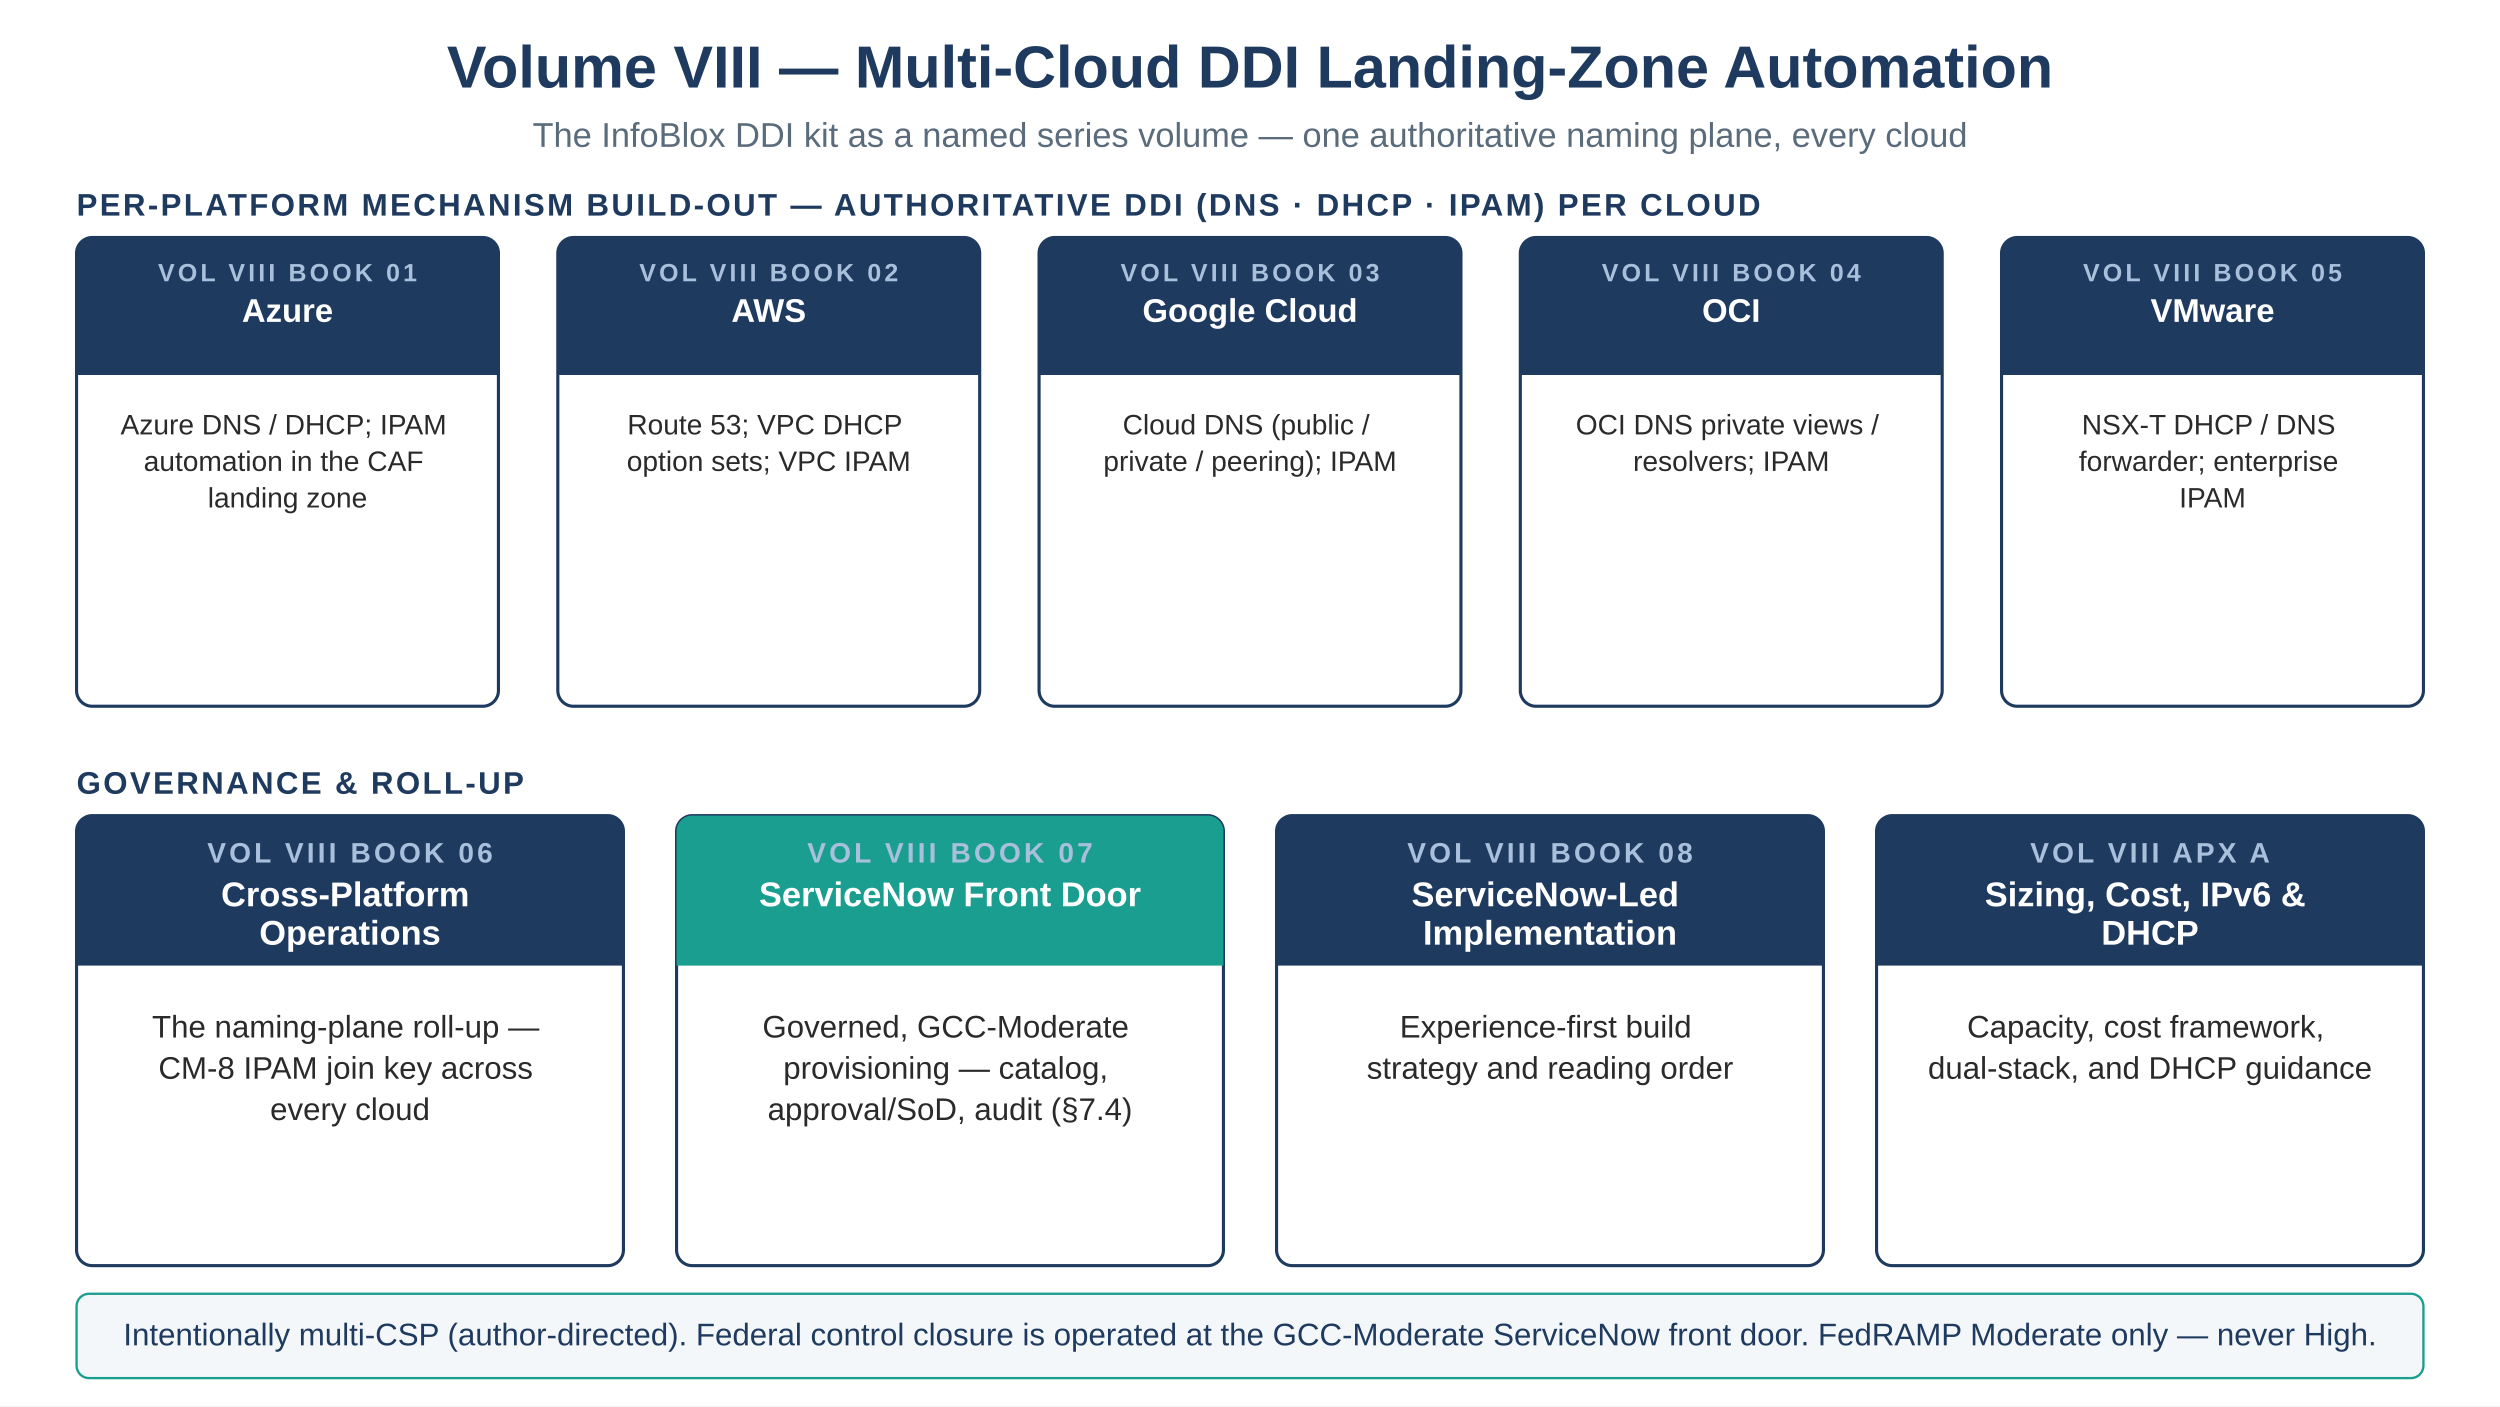
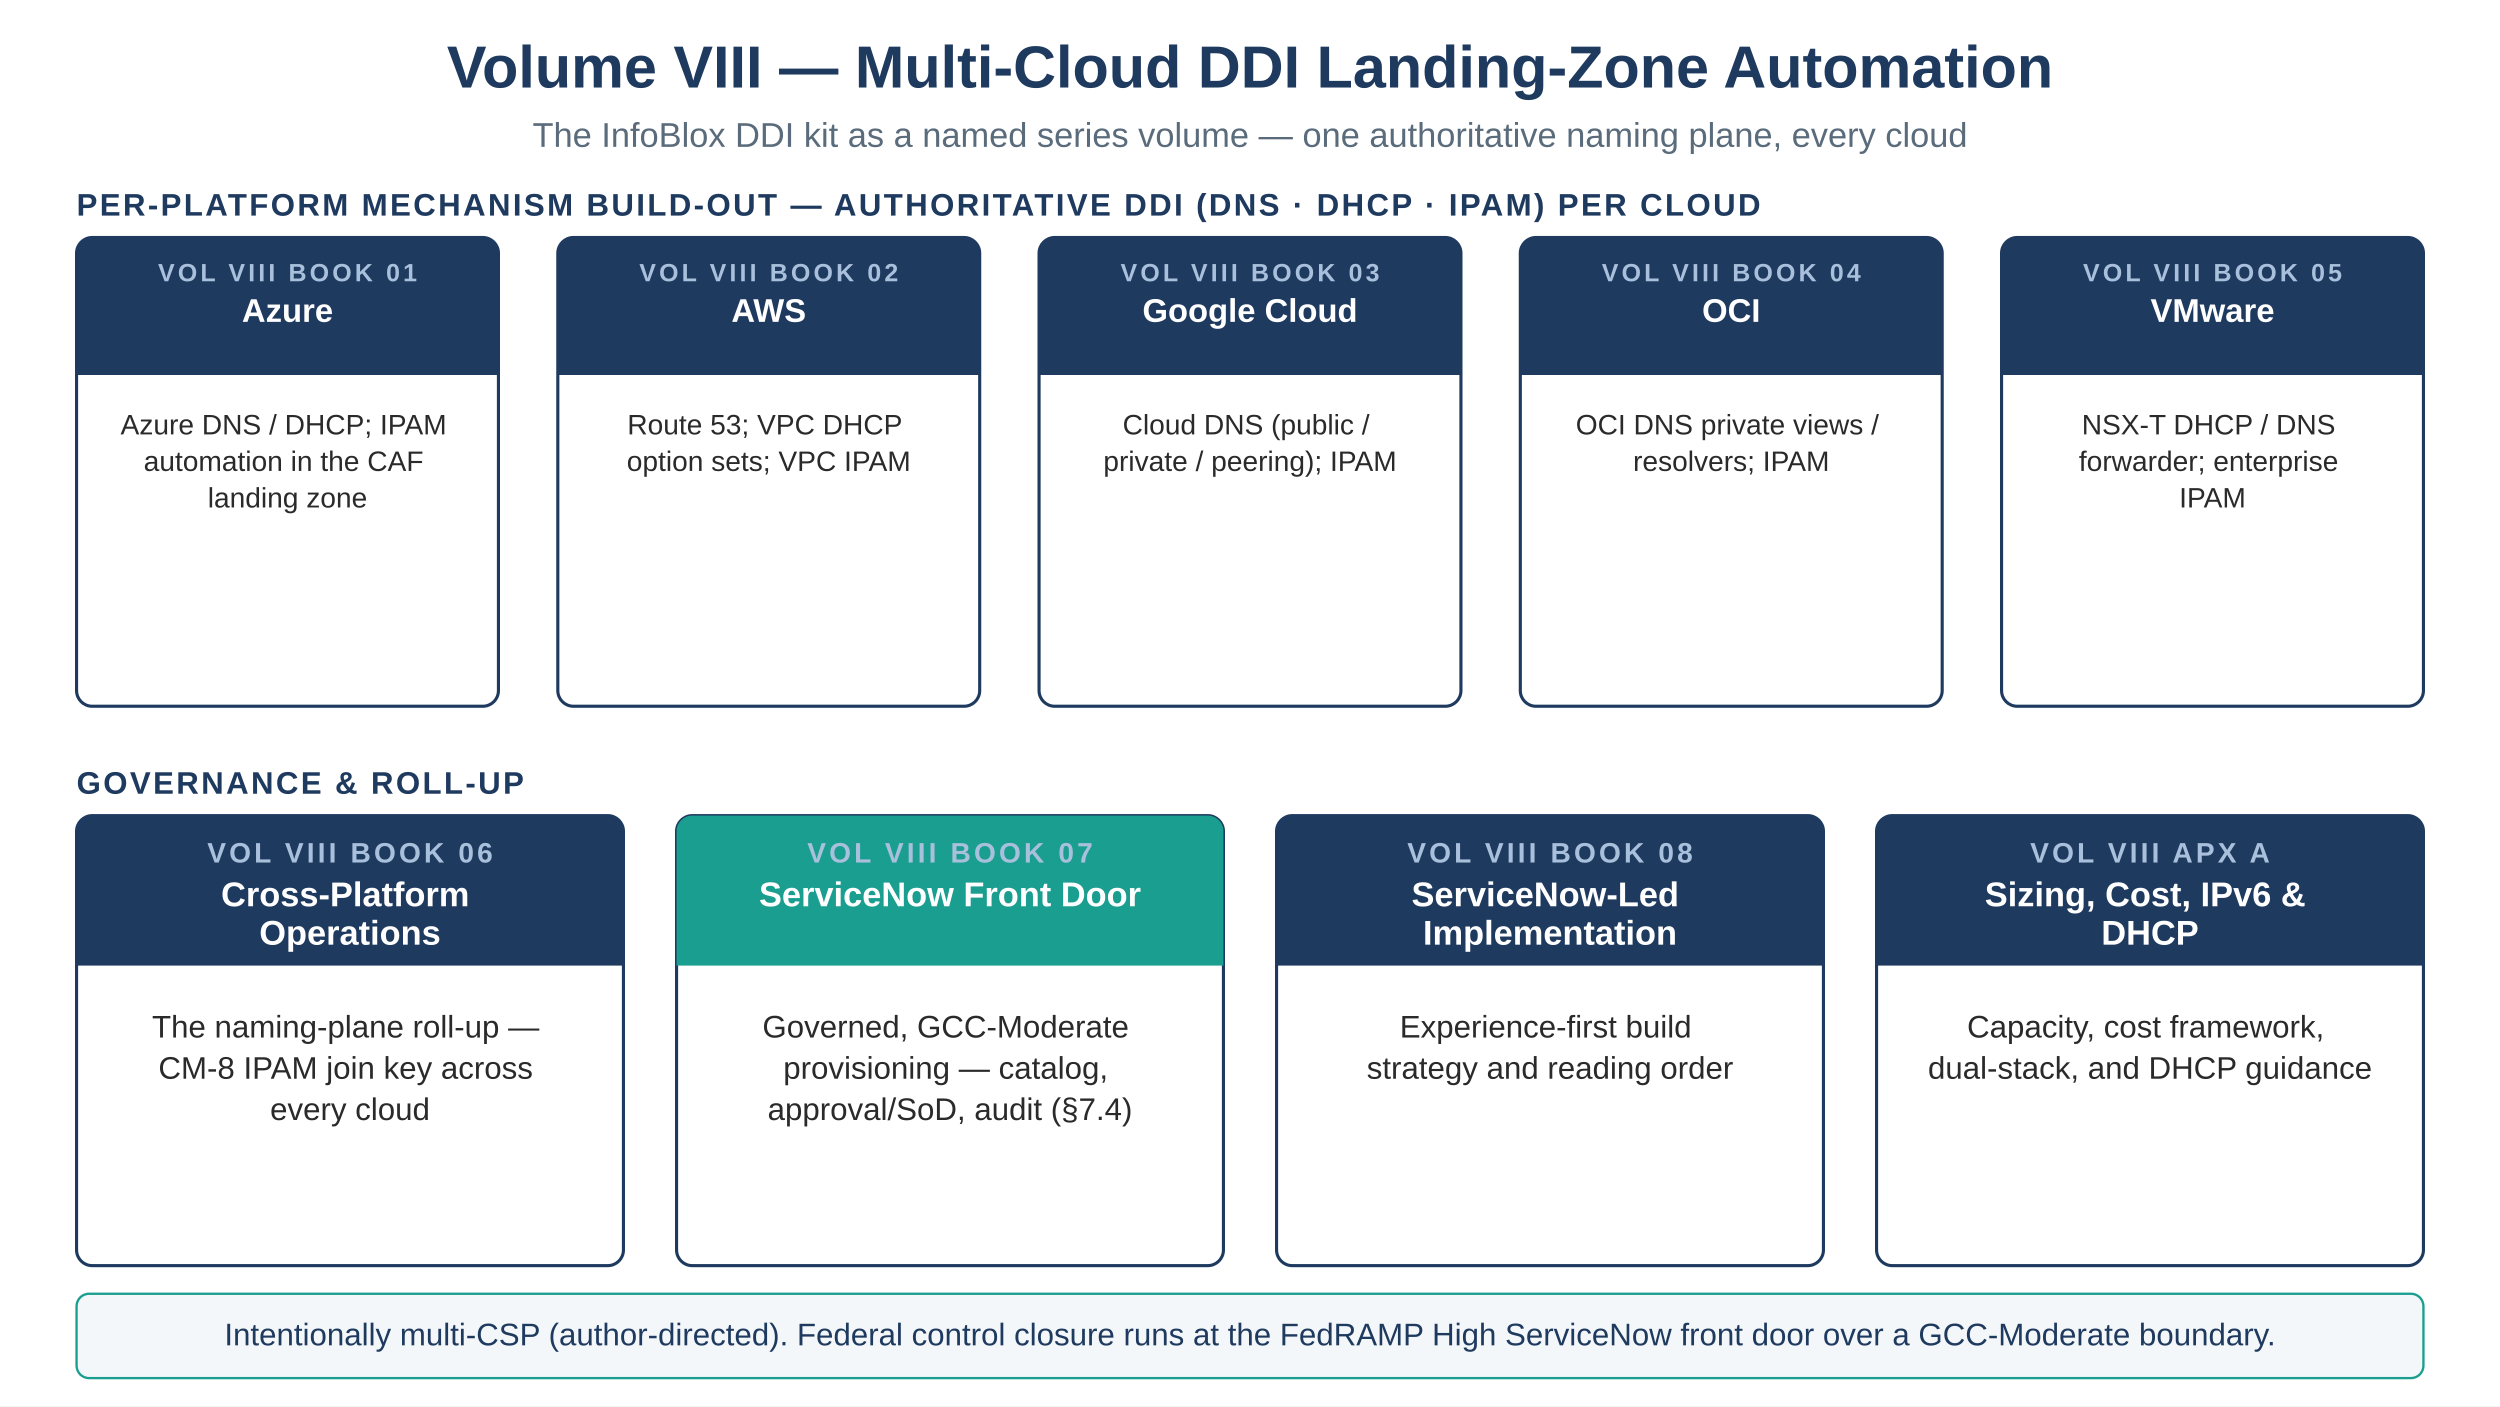
<svg xmlns="http://www.w3.org/2000/svg" viewBox="0 0 1600 900">
  <rect width="1600" height="900" fill="#FFFFFF" />
  <defs>
    <marker id="arw-teal" markerWidth="10" markerHeight="10" refX="8" refY="4" orient="auto">
      <path d="M0,0 L0,8 L10,4 z" fill="#1A9E8F" />
    </marker>
  </defs>
  <text x="800" y="56" text-anchor="middle" font-family="Arial, Helvetica, sans-serif" font-size="38" font-weight="700" fill="#1F3A5F">Volume VIII — Multi-Cloud DDI Landing-Zone Automation</text>
  <text x="800" y="94" text-anchor="middle" font-family="Arial, Helvetica, sans-serif" font-size="22" fill="#5A6B7B">The InfoBlox DDI kit as a named series volume — one authoritative naming plane, every cloud</text>
  <text x="49" y="138" font-family="Arial, Helvetica, sans-serif" font-size="20" font-weight="700" letter-spacing="1.5" fill="#1F3A5F">PER-PLATFORM MECHANISM BUILD-OUT — AUTHORITATIVE DDI (DNS · DHCP · IPAM) PER CLOUD</text>
  <rect x="49" y="152" width="270" height="300" rx="10" fill="#FFFFFF" stroke="#1F3A5F" stroke-width="2" />
  <path d="M59,152 h250 a10,10 0 0 1 10,10 v78 h-270 v-78 a10,10 0 0 1 10,-10 z" fill="#1F3A5F" />
  <text x="184.0" y="180" text-anchor="middle" font-family="Arial, Helvetica, sans-serif" font-size="16" font-weight="700" letter-spacing="2" fill="#A9C0DC">VOL VIII BOOK 01</text>
  <text x="184.0" y="206" text-anchor="middle" font-family="Arial, Helvetica, sans-serif" font-size="21" font-weight="700" fill="#FFFFFF">
    <tspan x="184.0" dy="0.0">Azure</tspan>
  </text>
  <text x="184.0" y="278" text-anchor="middle" font-family="Arial, Helvetica, sans-serif" font-size="18" font-weight="400" fill="#2A2A2A">
    <tspan x="184.0" dy="0.0">Azure DNS / DHCP; IPAM</tspan>
    <tspan x="184.0" dy="23.4">automation in the CAF</tspan>
    <tspan x="184.0" dy="23.4">landing zone</tspan>
  </text>
  <rect x="357" y="152" width="270" height="300" rx="10" fill="#FFFFFF" stroke="#1F3A5F" stroke-width="2" />
  <path d="M367,152 h250 a10,10 0 0 1 10,10 v78 h-270 v-78 a10,10 0 0 1 10,-10 z" fill="#1F3A5F" />
  <text x="492.0" y="180" text-anchor="middle" font-family="Arial, Helvetica, sans-serif" font-size="16" font-weight="700" letter-spacing="2" fill="#A9C0DC">VOL VIII BOOK 02</text>
  <text x="492.0" y="206" text-anchor="middle" font-family="Arial, Helvetica, sans-serif" font-size="21" font-weight="700" fill="#FFFFFF">
    <tspan x="492.0" dy="0.0">AWS</tspan>
  </text>
  <text x="492.0" y="278" text-anchor="middle" font-family="Arial, Helvetica, sans-serif" font-size="18" font-weight="400" fill="#2A2A2A">
    <tspan x="492.0" dy="0.0">Route 53; VPC DHCP</tspan>
    <tspan x="492.0" dy="23.4">option sets; VPC IPAM</tspan>
  </text>
  <rect x="665" y="152" width="270" height="300" rx="10" fill="#FFFFFF" stroke="#1F3A5F" stroke-width="2" />
  <path d="M675,152 h250 a10,10 0 0 1 10,10 v78 h-270 v-78 a10,10 0 0 1 10,-10 z" fill="#1F3A5F" />
  <text x="800.0" y="180" text-anchor="middle" font-family="Arial, Helvetica, sans-serif" font-size="16" font-weight="700" letter-spacing="2" fill="#A9C0DC">VOL VIII BOOK 03</text>
  <text x="800.0" y="206" text-anchor="middle" font-family="Arial, Helvetica, sans-serif" font-size="21" font-weight="700" fill="#FFFFFF">
    <tspan x="800.0" dy="0.0">Google Cloud</tspan>
  </text>
  <text x="800.0" y="278" text-anchor="middle" font-family="Arial, Helvetica, sans-serif" font-size="18" font-weight="400" fill="#2A2A2A">
    <tspan x="800.0" dy="0.0">Cloud DNS (public /</tspan>
    <tspan x="800.0" dy="23.4">private / peering); IPAM</tspan>
  </text>
  <rect x="973" y="152" width="270" height="300" rx="10" fill="#FFFFFF" stroke="#1F3A5F" stroke-width="2" />
  <path d="M983,152 h250 a10,10 0 0 1 10,10 v78 h-270 v-78 a10,10 0 0 1 10,-10 z" fill="#1F3A5F" />
  <text x="1108.0" y="180" text-anchor="middle" font-family="Arial, Helvetica, sans-serif" font-size="16" font-weight="700" letter-spacing="2" fill="#A9C0DC">VOL VIII BOOK 04</text>
  <text x="1108.0" y="206" text-anchor="middle" font-family="Arial, Helvetica, sans-serif" font-size="21" font-weight="700" fill="#FFFFFF">
    <tspan x="1108.0" dy="0.0">OCI</tspan>
  </text>
  <text x="1108.0" y="278" text-anchor="middle" font-family="Arial, Helvetica, sans-serif" font-size="18" font-weight="400" fill="#2A2A2A">
    <tspan x="1108.0" dy="0.0">OCI DNS private views /</tspan>
    <tspan x="1108.0" dy="23.4">resolvers; IPAM</tspan>
  </text>
  <rect x="1281" y="152" width="270" height="300" rx="10" fill="#FFFFFF" stroke="#1F3A5F" stroke-width="2" />
  <path d="M1291,152 h250 a10,10 0 0 1 10,10 v78 h-270 v-78 a10,10 0 0 1 10,-10 z" fill="#1F3A5F" />
  <text x="1416.0" y="180" text-anchor="middle" font-family="Arial, Helvetica, sans-serif" font-size="16" font-weight="700" letter-spacing="2" fill="#A9C0DC">VOL VIII BOOK 05</text>
  <text x="1416.0" y="206" text-anchor="middle" font-family="Arial, Helvetica, sans-serif" font-size="21" font-weight="700" fill="#FFFFFF">
    <tspan x="1416.0" dy="0.0">VMware</tspan>
  </text>
  <text x="1416.0" y="278" text-anchor="middle" font-family="Arial, Helvetica, sans-serif" font-size="18" font-weight="400" fill="#2A2A2A">
    <tspan x="1416.0" dy="0.0">NSX-T DHCP / DNS</tspan>
    <tspan x="1416.0" dy="23.4">forwarder; enterprise</tspan>
    <tspan x="1416.0" dy="23.4">IPAM</tspan>
  </text>
  <text x="49" y="508" font-family="Arial, Helvetica, sans-serif" font-size="20" font-weight="700" letter-spacing="1.5" fill="#1F3A5F">GOVERNANCE &amp; ROLL-UP</text>
  <rect x="49" y="522" width="350" height="288" rx="10" fill="#FFFFFF" stroke="#1F3A5F" stroke-width="2" />
  <path d="M59,522 h330 a10,10 0 0 1 10,10 v86 h-350 v-86 a10,10 0 0 1 10,-10 z" fill="#1F3A5F" />
  <text x="224.0" y="552" text-anchor="middle" font-family="Arial, Helvetica, sans-serif" font-size="18" font-weight="700" letter-spacing="2" fill="#A9C0DC">VOL VIII BOOK 06</text>
  <text x="224.0" y="580" text-anchor="middle" font-family="Arial, Helvetica, sans-serif" font-size="22" font-weight="700" fill="#FFFFFF">
    <tspan x="224.0" dy="0.0">Cross-Platform</tspan>
    <tspan x="224.0" dy="24.6">Operations</tspan>
  </text>
  <text x="224.0" y="664" text-anchor="middle" font-family="Arial, Helvetica, sans-serif" font-size="20" font-weight="400" fill="#2A2A2A">
    <tspan x="224.0" dy="0.0">The naming-plane roll-up —</tspan>
    <tspan x="224.0" dy="26.4">CM-8 IPAM join key across</tspan>
    <tspan x="224.0" dy="26.4">every cloud</tspan>
  </text>
  <rect x="433" y="522" width="350" height="288" rx="10" fill="#FFFFFF" stroke="#1F3A5F" stroke-width="2" />
  <path d="M443,522 h330 a10,10 0 0 1 10,10 v86 h-350 v-86 a10,10 0 0 1 10,-10 z" fill="#1A9E8F" />
  <text x="608.0" y="552" text-anchor="middle" font-family="Arial, Helvetica, sans-serif" font-size="18" font-weight="700" letter-spacing="2" fill="#A9C0DC">VOL VIII BOOK 07</text>
  <text x="608.0" y="580" text-anchor="middle" font-family="Arial, Helvetica, sans-serif" font-size="22" font-weight="700" fill="#FFFFFF">
    <tspan x="608.0" dy="0.0">ServiceNow Front Door</tspan>
  </text>
  <text x="608.0" y="664" text-anchor="middle" font-family="Arial, Helvetica, sans-serif" font-size="20" font-weight="400" fill="#2A2A2A">
    <tspan x="608.0" dy="0.0">Governed, GCC-Moderate</tspan>
    <tspan x="608.0" dy="26.4">provisioning — catalog,</tspan>
    <tspan x="608.0" dy="26.4">approval/SoD, audit (§7.4)</tspan>
  </text>
  <rect x="817" y="522" width="350" height="288" rx="10" fill="#FFFFFF" stroke="#1F3A5F" stroke-width="2" />
  <path d="M827,522 h330 a10,10 0 0 1 10,10 v86 h-350 v-86 a10,10 0 0 1 10,-10 z" fill="#1F3A5F" />
  <text x="992.0" y="552" text-anchor="middle" font-family="Arial, Helvetica, sans-serif" font-size="18" font-weight="700" letter-spacing="2" fill="#A9C0DC">VOL VIII BOOK 08</text>
  <text x="992.0" y="580" text-anchor="middle" font-family="Arial, Helvetica, sans-serif" font-size="22" font-weight="700" fill="#FFFFFF">
    <tspan x="992.0" dy="0.0">ServiceNow-Led</tspan>
    <tspan x="992.0" dy="24.6">Implementation</tspan>
  </text>
  <text x="992.0" y="664" text-anchor="middle" font-family="Arial, Helvetica, sans-serif" font-size="20" font-weight="400" fill="#2A2A2A">
    <tspan x="992.0" dy="0.0">Experience-first build</tspan>
    <tspan x="992.0" dy="26.4">strategy and reading order</tspan>
  </text>
  <rect x="1201" y="522" width="350" height="288" rx="10" fill="#FFFFFF" stroke="#1F3A5F" stroke-width="2" />
  <path d="M1211,522 h330 a10,10 0 0 1 10,10 v86 h-350 v-86 a10,10 0 0 1 10,-10 z" fill="#1F3A5F" />
  <text x="1376.0" y="552" text-anchor="middle" font-family="Arial, Helvetica, sans-serif" font-size="18" font-weight="700" letter-spacing="2" fill="#A9C0DC">VOL VIII APX A</text>
  <text x="1376.0" y="580" text-anchor="middle" font-family="Arial, Helvetica, sans-serif" font-size="22" font-weight="700" fill="#FFFFFF">
    <tspan x="1376.0" dy="0.0">Sizing, Cost, IPv6 &amp;</tspan>
    <tspan x="1376.0" dy="24.6">DHCP</tspan>
  </text>
  <text x="1376.0" y="664" text-anchor="middle" font-family="Arial, Helvetica, sans-serif" font-size="20" font-weight="400" fill="#2A2A2A">
    <tspan x="1376.0" dy="0.0">Capacity, cost framework,</tspan>
    <tspan x="1376.0" dy="26.4">dual-stack, and DHCP guidance</tspan>
  </text>
  <rect x="49" y="828" width="1502" height="54" rx="8" fill="#F4F7FA" stroke="#1A9E8F" stroke-width="1.5" />
-   <text x="800" y="861" text-anchor="middle" font-family="Arial, Helvetica, sans-serif" font-size="20" fill="#1F3A5F">Intentionally multi-CSP (author-directed). Federal control closure is operated at the GCC-Moderate ServiceNow front door. FedRAMP Moderate only — never High.</text>
+   <text x="800" y="861" text-anchor="middle" font-family="Arial, Helvetica, sans-serif" font-size="20" fill="#1F3A5F">Intentionally multi-CSP (author-directed). Federal control closure runs at the FedRAMP High ServiceNow front door over a GCC-Moderate boundary.</text>
</svg>
